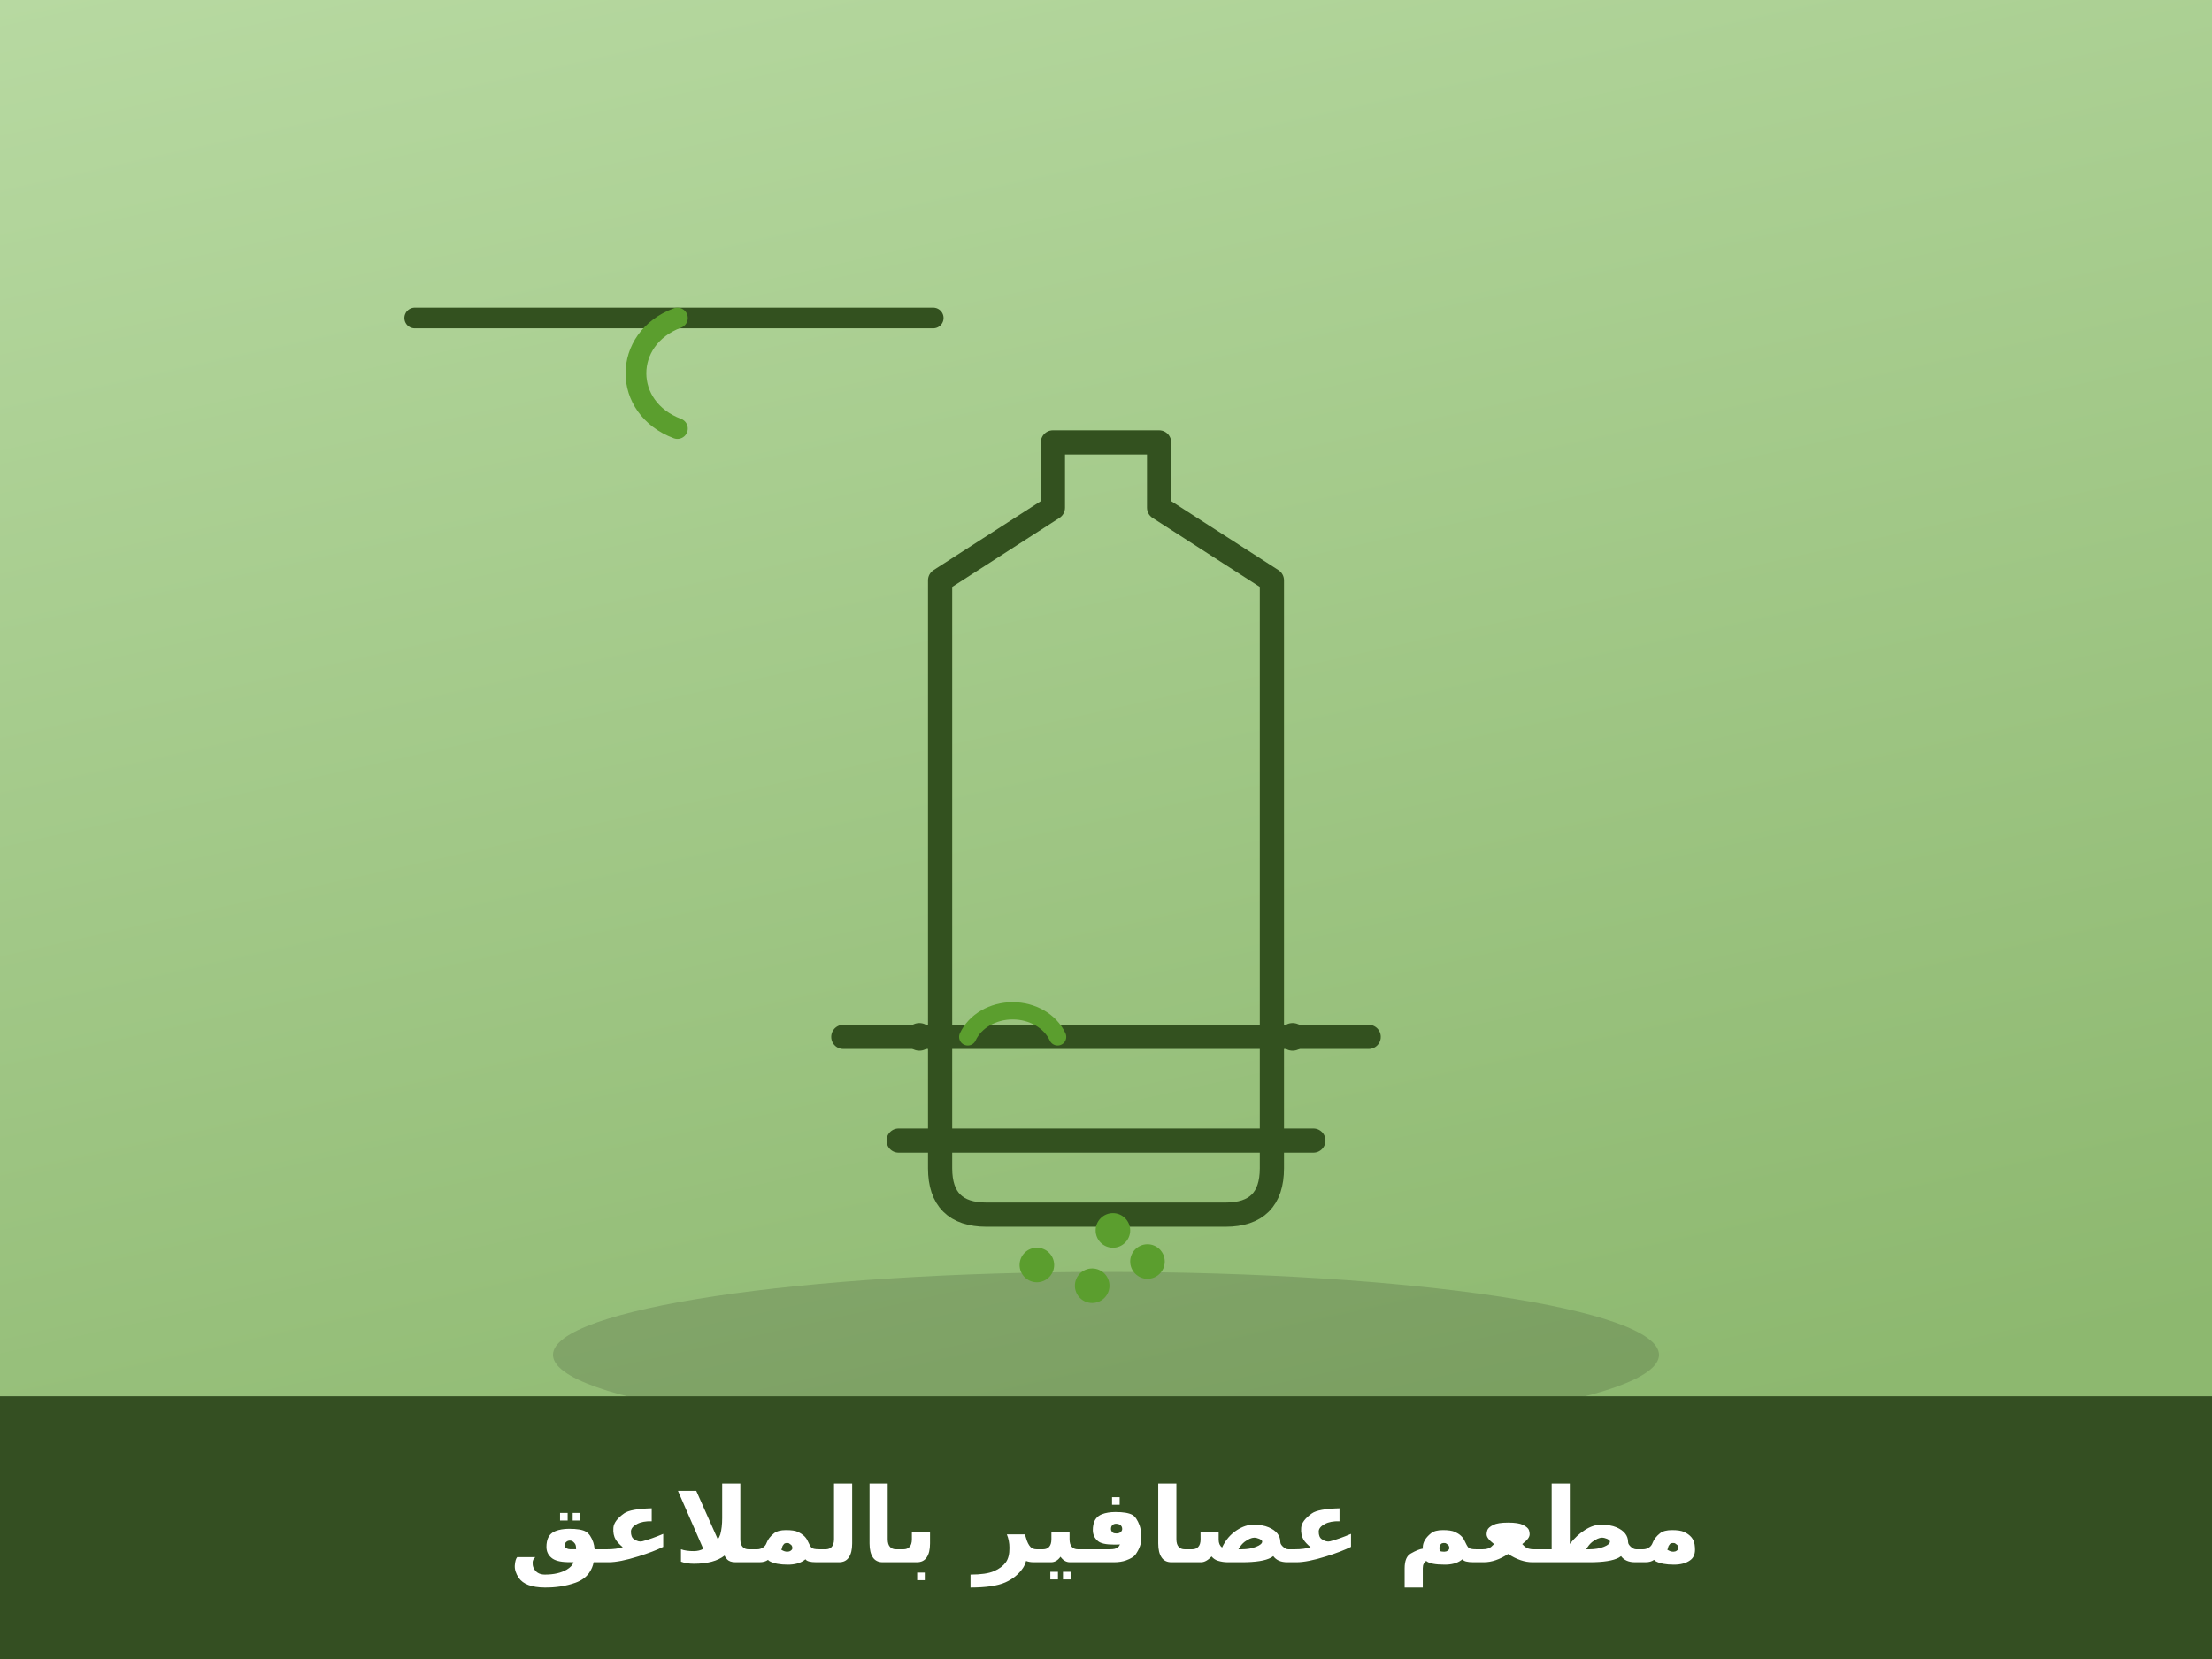
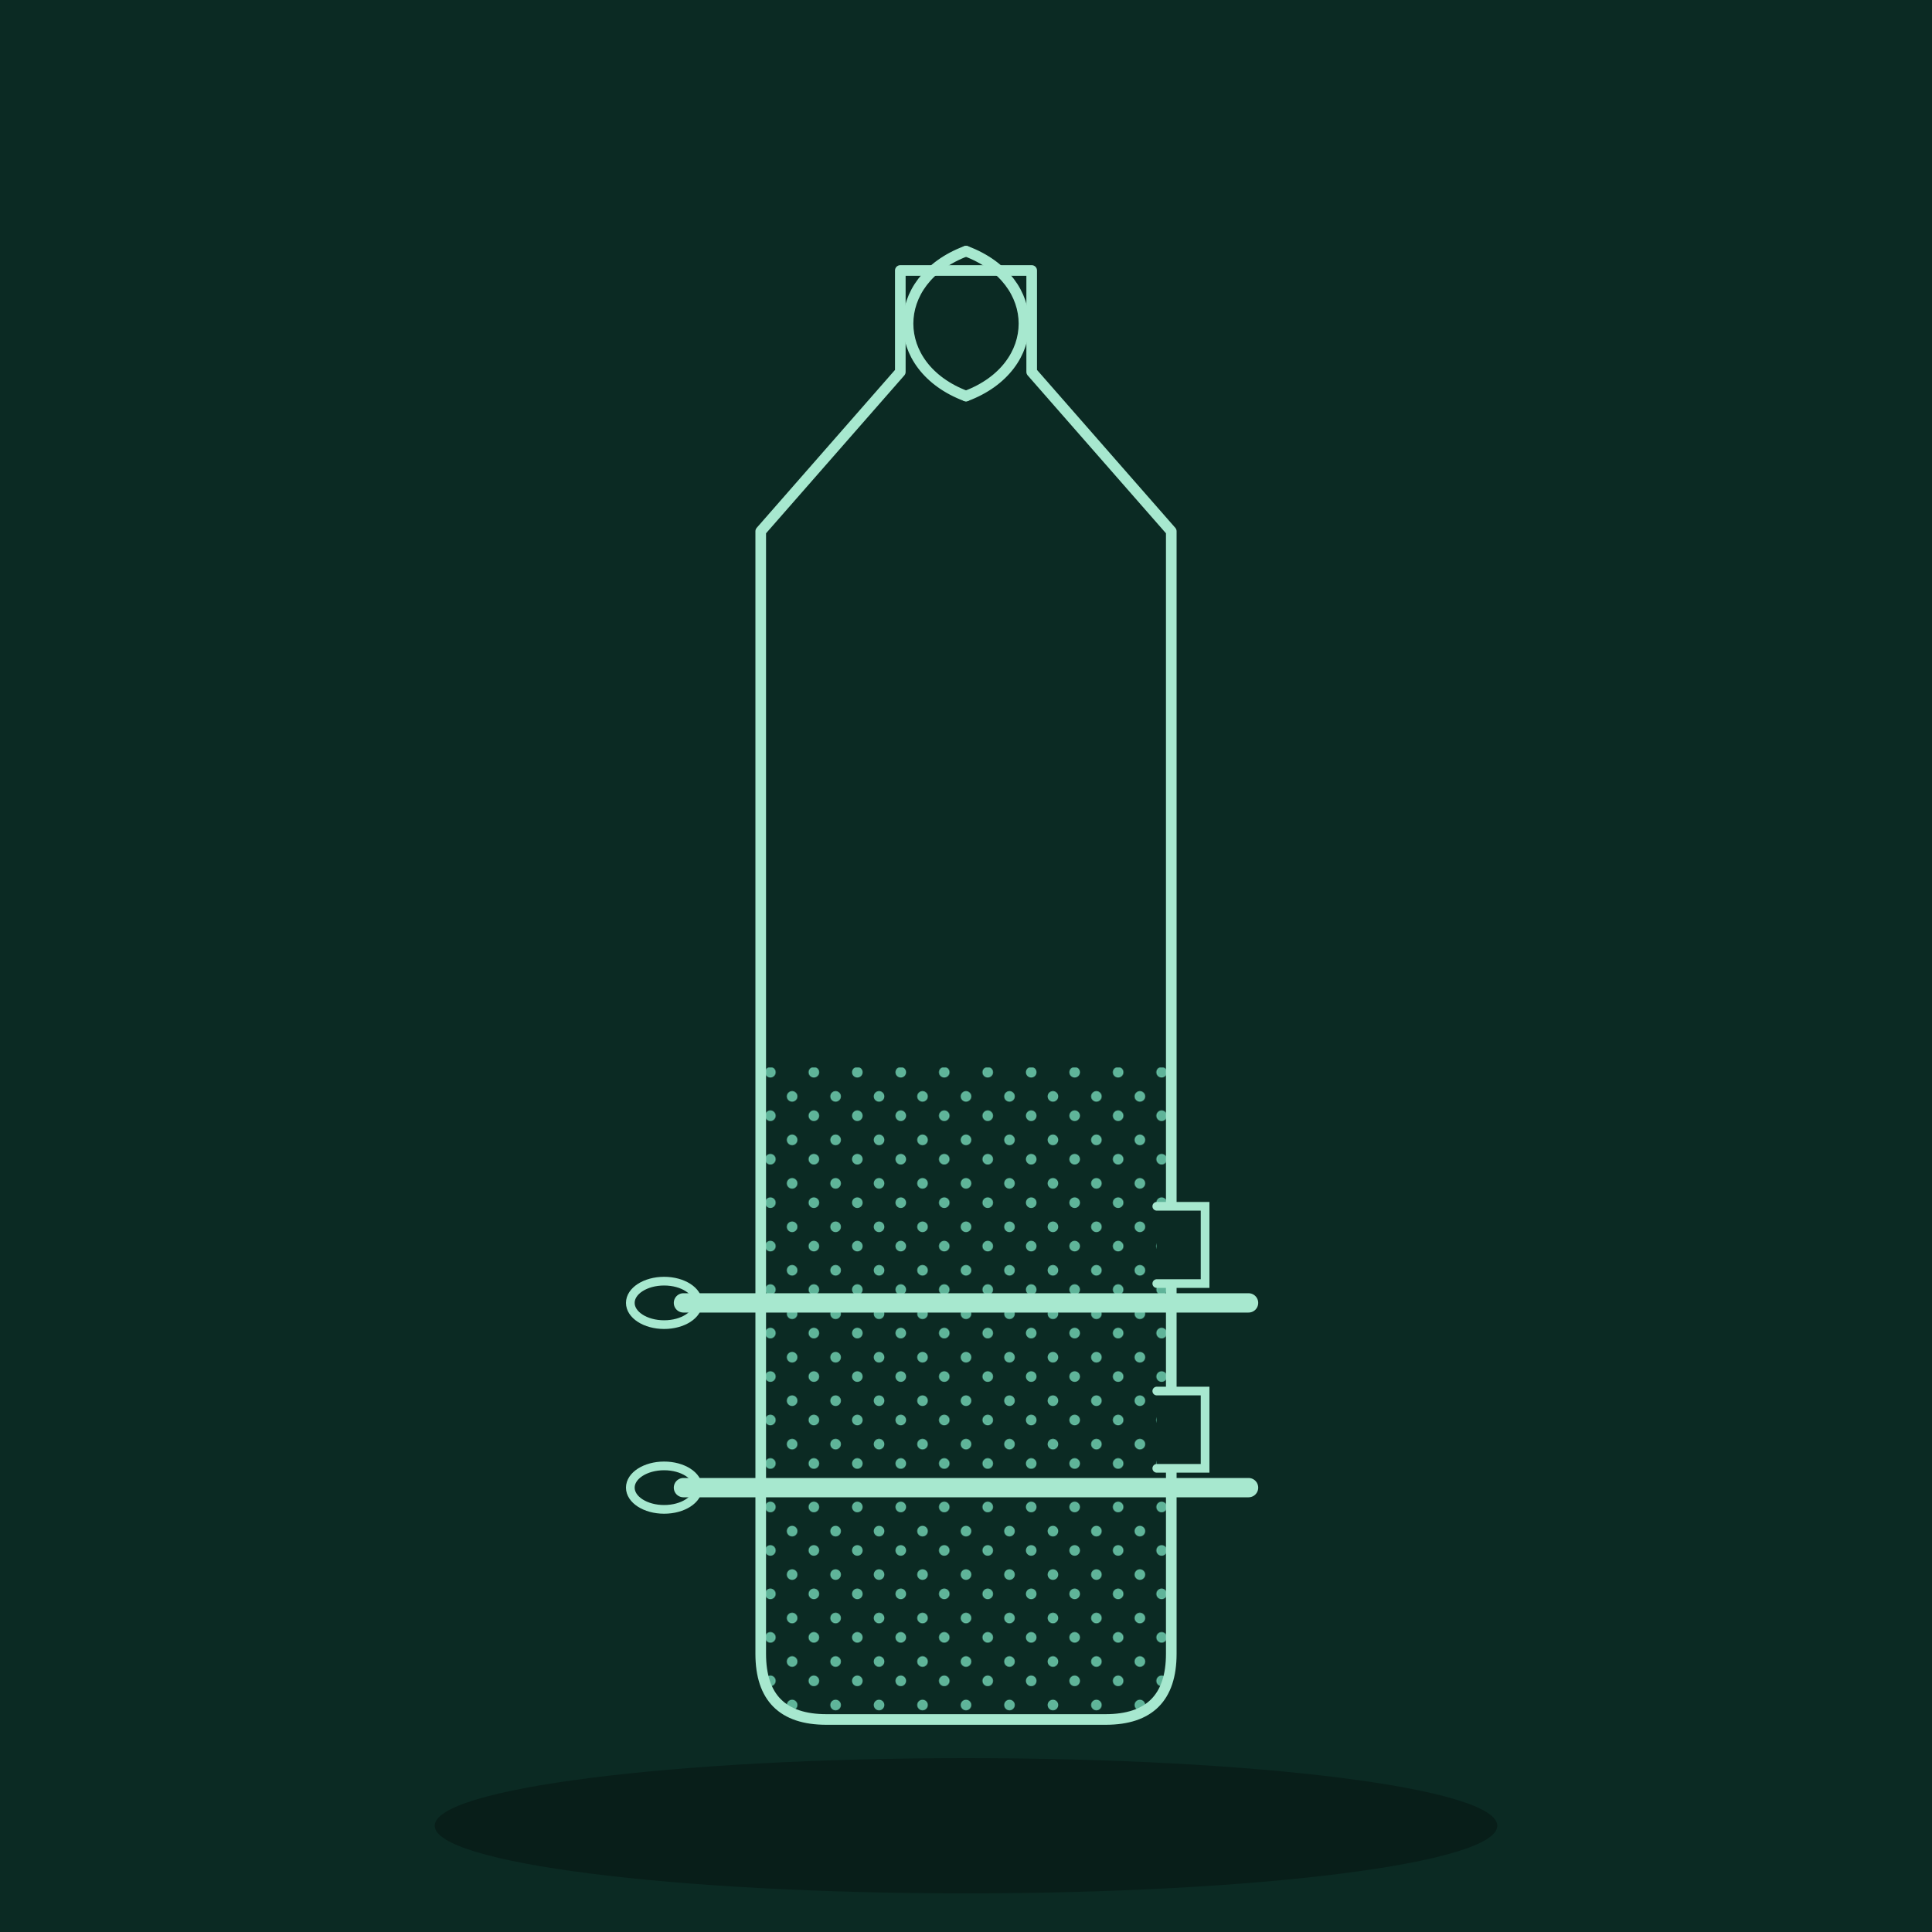
- <svg xmlns="http://www.w3.org/2000/svg" width="640" height="480" viewBox="0 0 640 480">
+ <svg xmlns="http://www.w3.org/2000/svg" viewBox="0 0 400 400" width="100%" role="img" aria-label="الشكل النهائي: مطعم عصافير بالملاعق">
  <defs>
-     <linearGradient id="g" x1="0" y1="0" x2="0.3" y2="1">
-       <stop offset="0" stop-color="hsl(96 42% 74%)" />
-       <stop offset="1" stop-color="hsl(96 34% 58%)" />
-     </linearGradient>
-     <pattern id="soil" width="12" height="12" patternUnits="userSpaceOnUse">
-       <circle cx="3" cy="3" r="1.5" fill="hsl(96 45% 22%)" />
-       <circle cx="9" cy="8" r="1.5" fill="hsl(96 45% 22%)" />
+     <pattern id="bsoil" width="9" height="9" patternUnits="userSpaceOnUse">
+       <circle cx="2" cy="2" r="1.1" fill="#5fb499" />
+       <circle cx="6.5" cy="6" r="1.1" fill="#5fb499" />
+     </pattern>
+     <pattern id="bwater" width="10" height="10" patternUnits="userSpaceOnUse" patternTransform="rotate(35)">
+       <line x1="0" y1="0" x2="0" y2="10" stroke="#5fb499" stroke-width="1" />
    </pattern>
  </defs>
-   <rect width="640" height="480" fill="url(#g)" />
-   <ellipse cx="320" cy="392" rx="160" ry="24" fill="rgba(0,0,0,0.14)" />
+   <rect width="400" height="400" fill="#0b2a23" />
+   <ellipse cx="200" cy="378" rx="110" ry="14" fill="rgba(0,0,0,0.28)" />
  <g stroke-linecap="round">
-     <path d="M120 92h150" stroke="hsl(96 45% 22%)" stroke-width="6" />
-     <path d="M196 92c-16 6 -16 26 0 32" fill="none" stroke="hsl(96 55% 40%)" stroke-width="6" />
-     <path d="M304.64 128 h30.72 v18.9 L368 167.9 v170.1 q0 13.44 -13.44 13.44 h-69.12 q-13.44 0 -13.44 -13.44 v-170.1 L304.64 146.9 z" fill="none" stroke="hsl(96 45% 22%)" stroke-width="7" stroke-linejoin="round" />
-     <path d="M244 300h152M260 330h120" stroke="hsl(96 45% 22%)" stroke-width="7" stroke-linecap="round" />
-     <circle cx="266" cy="300" r="4" fill="hsl(96 45% 22%)" />
-     <circle cx="374" cy="300" r="4" fill="hsl(96 45% 22%)" />
-     <path d="M280 300a14 12 0 0 1 26 0" fill="none" stroke="hsl(96 55% 40%)" stroke-width="5" />
-     <g fill="hsl(96 55% 40%)">
-       <circle cx="300" cy="366" r="5" />
-       <circle cx="316" cy="372" r="5" />
-       <circle cx="332" cy="365" r="5" />
-       <circle cx="322" cy="356" r="5" />
-     </g>
+     <path d="M158.5 221 H241.5 V342.4 q0 13.6 -13.6 13.6 H171.1 q-13.6 0 -13.6 -13.6 Z" fill="url(#bsoil)" />
+     <path d="M186.4 56 h27.2 V77 L242.5 110 V342.4 q0 13.6 -13.6 13.6 H171.1 q-13.6 0 -13.6 -13.6 V110 L186.4 77 Z" fill="none" stroke="#a7e8cf" stroke-width="2.2" stroke-linejoin="round" />
+     <line x1="141.5" y1="308" x2="258.5" y2="308" stroke="#a7e8cf" stroke-width="4" stroke-linecap="round" />
+     <ellipse cx="137.5" cy="308" rx="7" ry="4.5" fill="none" stroke="#a7e8cf" stroke-width="1.8" />
+     <line x1="141.5" y1="269.75" x2="258.5" y2="269.75" stroke="#a7e8cf" stroke-width="4" stroke-linecap="round" />
+     <ellipse cx="137.5" cy="269.75" rx="7" ry="4.5" fill="none" stroke="#a7e8cf" stroke-width="1.8" />
+     <path d="M239.5 288 h10 v16 h-10" fill="#0b2a23" stroke="#a7e8cf" stroke-width="1.8" />
+     <path d="M239.5 249.75 h10 v16 h-10" fill="#0b2a23" stroke="#a7e8cf" stroke-width="1.8" />
+     <path d="M200 52 c-16 6 -16 24 0 30" fill="none" stroke="#a7e8cf" stroke-width="2.2" />
+     <path d="M200 52 c16 6 16 24 0 30" fill="none" stroke="#a7e8cf" stroke-width="2.2" />
  </g>
-   <rect x="0" y="404" width="640" height="76" fill="hsl(96 40% 22%)" />
-   <text x="320" y="452" fill="#fff" font-family="'Segoe UI',Tahoma,Arial,sans-serif" font-size="30" font-weight="700" text-anchor="middle" direction="rtl">مطعم عصافير بالملاعق</text>
</svg>
